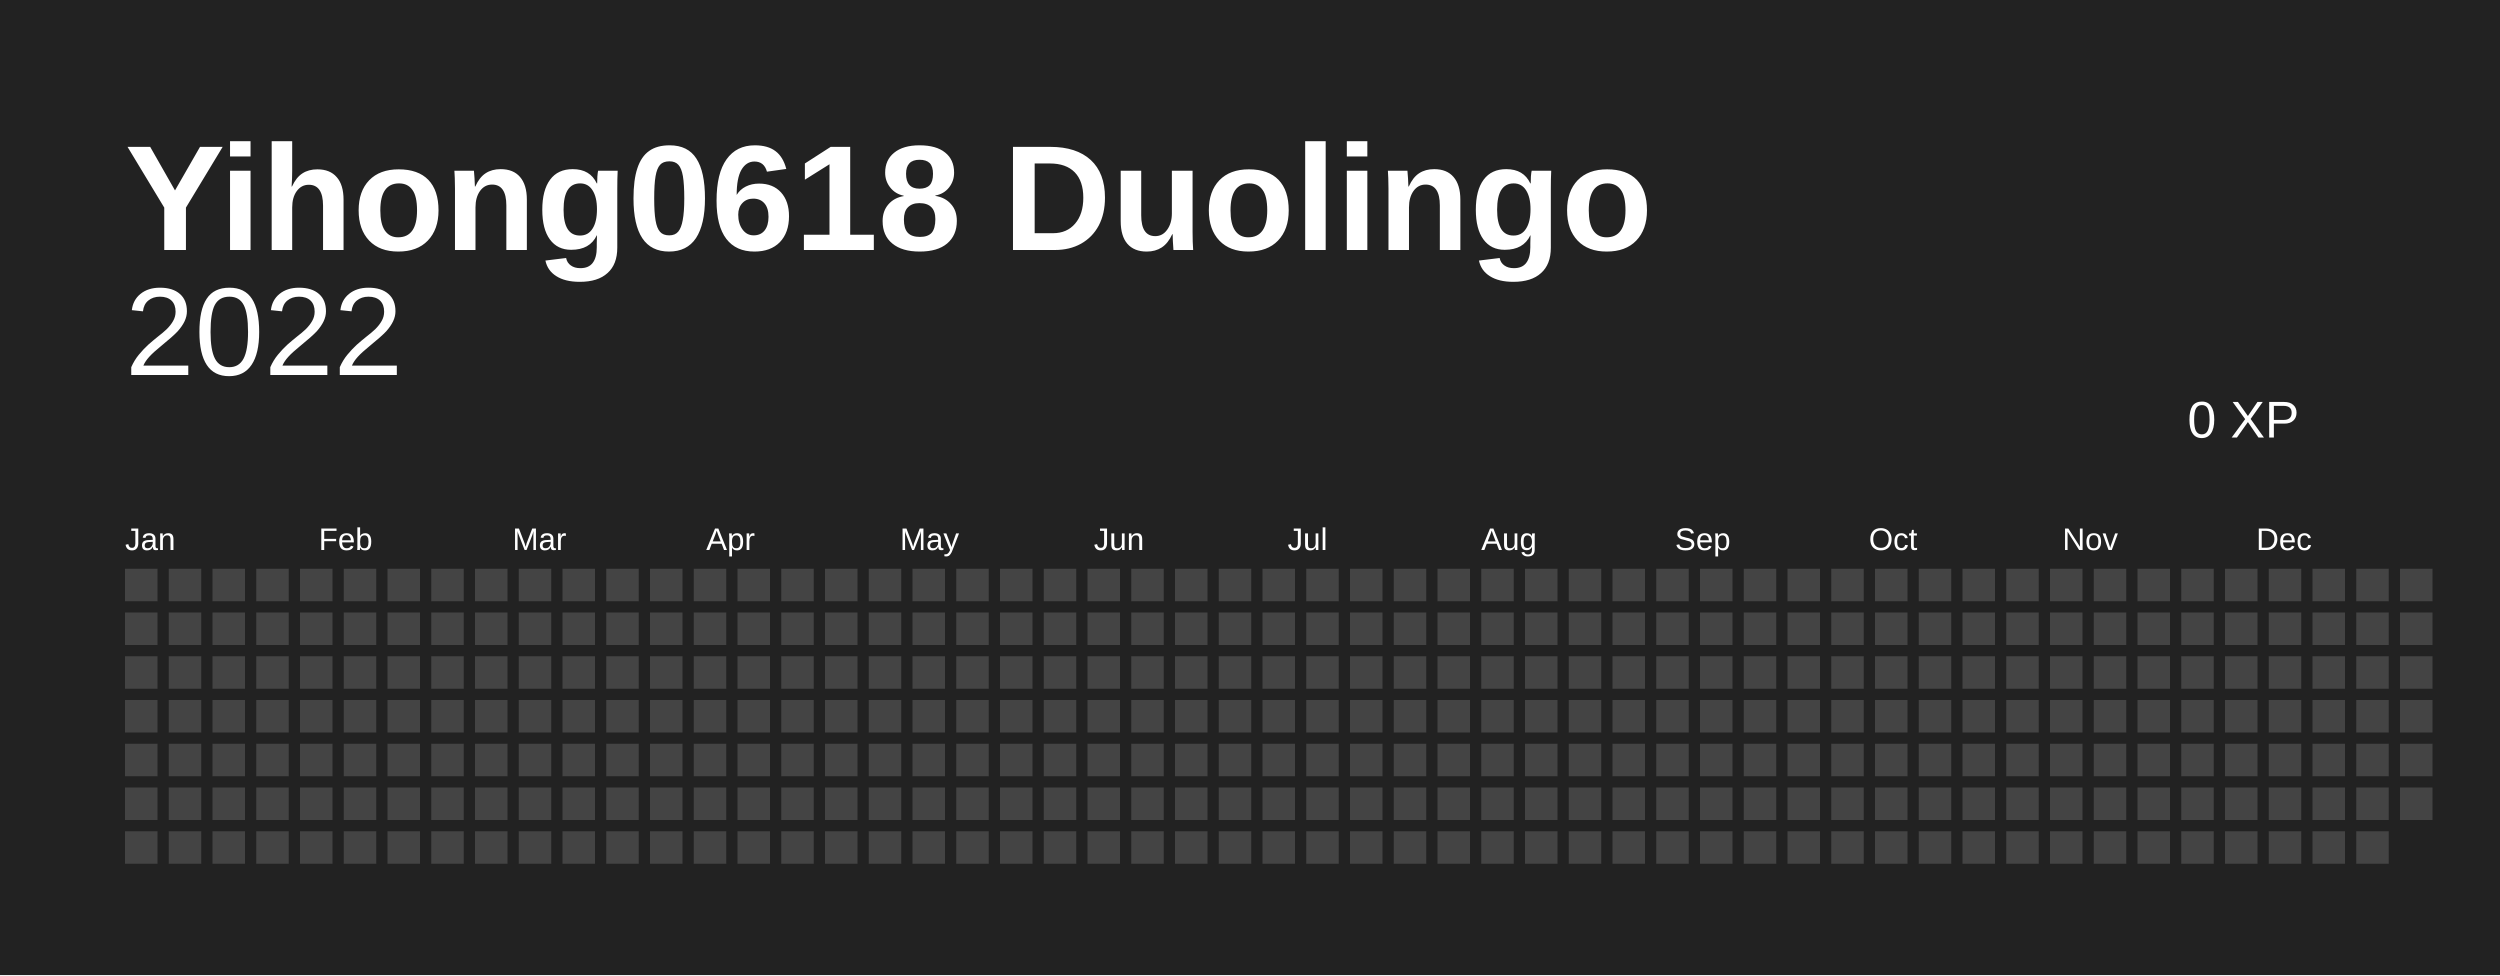
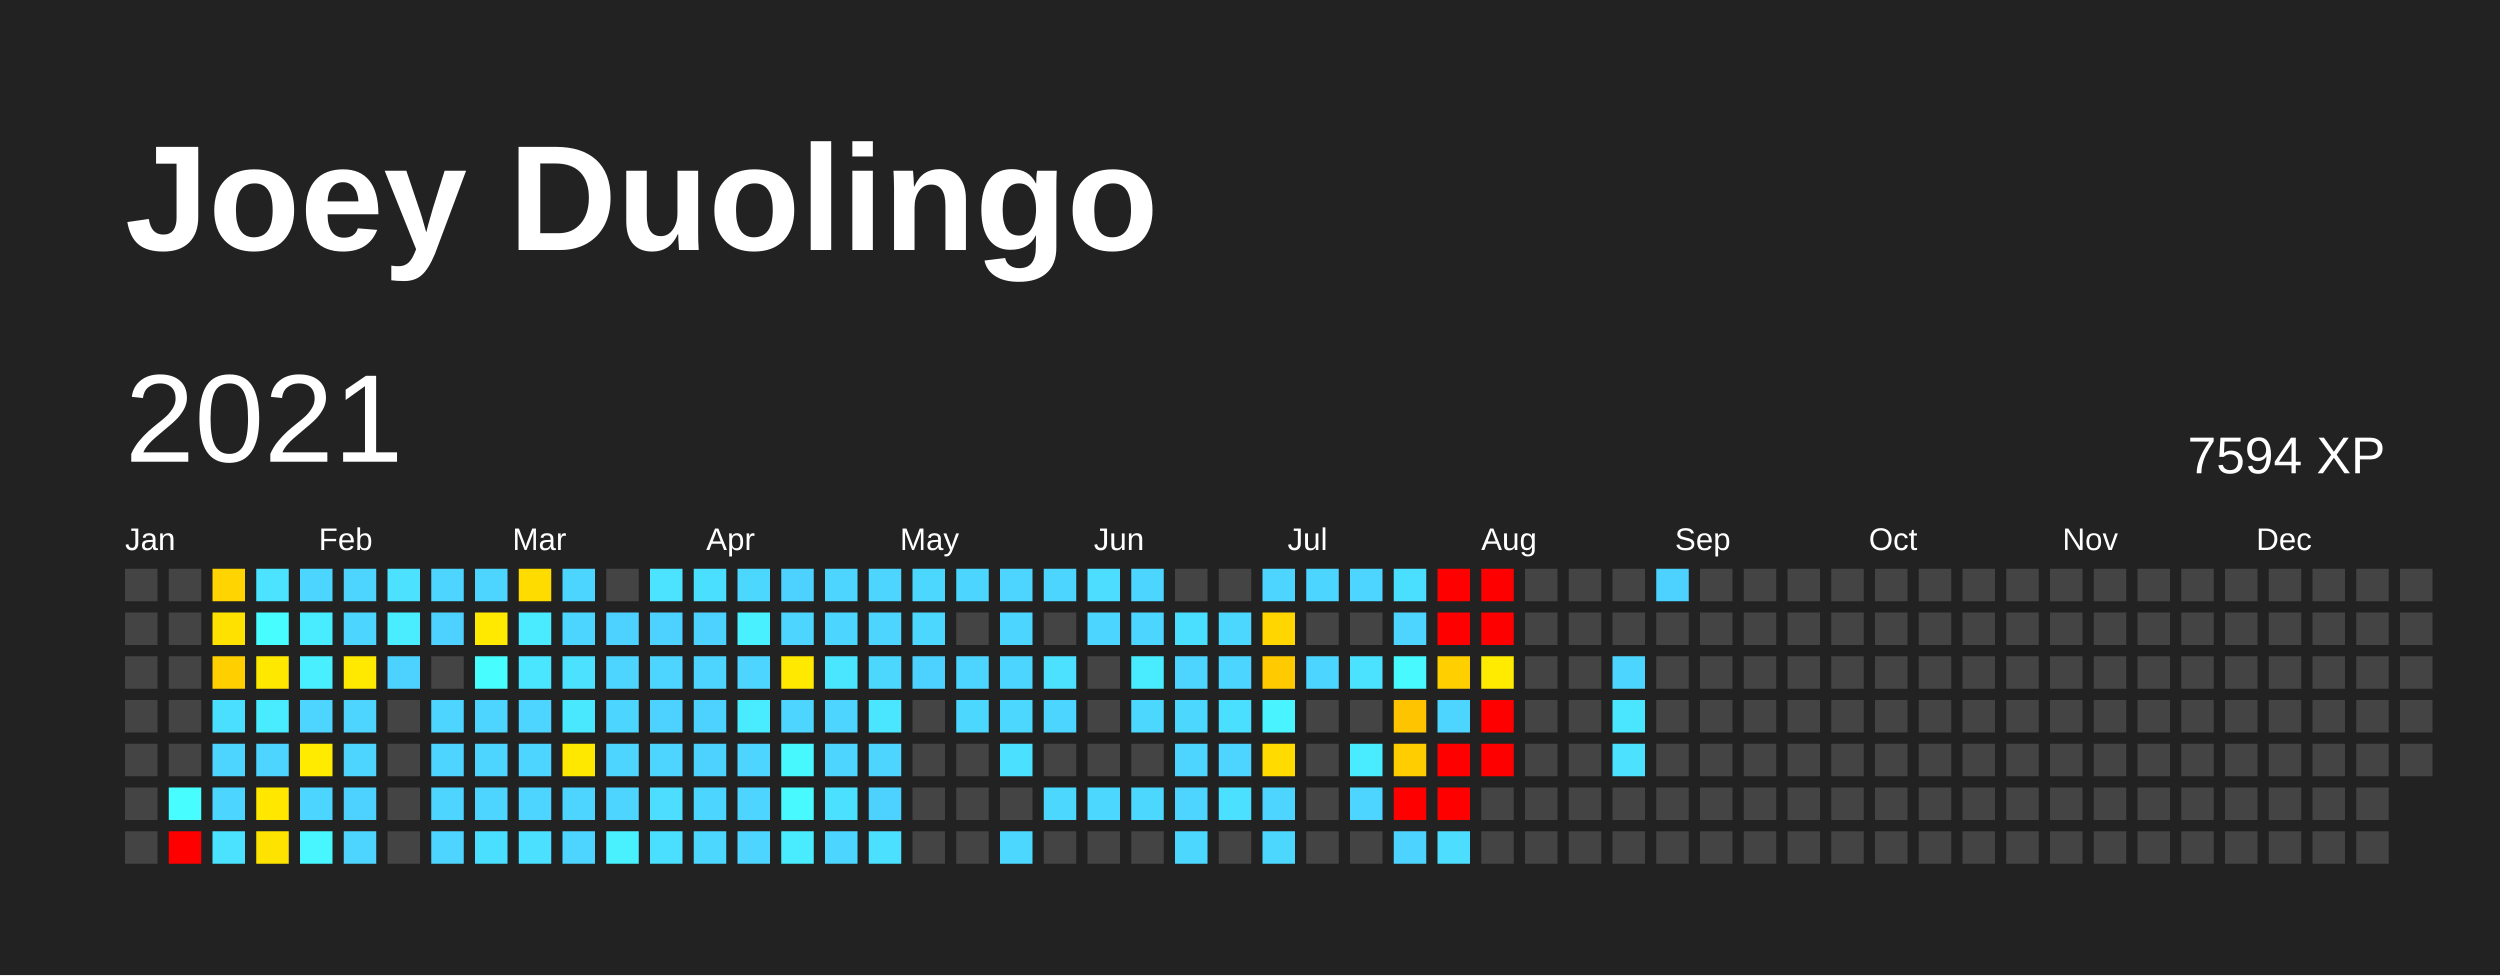
<svg xmlns="http://www.w3.org/2000/svg" baseProfile="full" height="78mm" version="1.1" viewBox="0,0,200,78" width="200mm">
  <defs />
  <rect fill="#222222" height="78" width="200" x="0" y="0" />
-   <text fill="#FFFFFF" style="font-size:12px; font-family:Arial; font-weight:bold;" x="10" y="20">Yihong0618 Duolingo</text>
-   <text alignment-baseline="hanging" fill="#FFFFFF" style="font-size:10.0px; font-family:Arial;" x="10" y="30">2022</text>
-   <text alignment-baseline="hanging" fill="#FFFFFF" style="font-size:4.125px; font-family:Arial;" x="175" y="35">0 XP</text>
+   <text fill="#FFFFFF" style="font-size:12px; font-family:Arial; font-weight:bold;" x="10" y="20">Joey Duolingo</text>
+   <text dominant-baseline="hanging" fill="#FFFFFF" style="font-size:10.0px; font-family:Arial;" x="10" y="30">2021</text>
+   <text dominant-baseline="hanging" fill="#FFFFFF" style="font-size:4.125px; font-family:Arial;" x="175" y="35">7594 XP</text>
  <text fill="#FFFFFF" style="font-size:2.5px; font-family:Arial" x="10.0" y="44">Jan</text>
  <text fill="#FFFFFF" style="font-size:2.5px; font-family:Arial" x="25.5" y="44">Feb</text>
  <text fill="#FFFFFF" style="font-size:2.5px; font-family:Arial" x="41.0" y="44">Mar</text>
  <text fill="#FFFFFF" style="font-size:2.5px; font-family:Arial" x="56.5" y="44">Apr</text>
  <text fill="#FFFFFF" style="font-size:2.5px; font-family:Arial" x="72.0" y="44">May</text>
  <text fill="#FFFFFF" style="font-size:2.5px; font-family:Arial" x="87.5" y="44">Jun</text>
  <text fill="#FFFFFF" style="font-size:2.5px; font-family:Arial" x="103.0" y="44">Jul</text>
  <text fill="#FFFFFF" style="font-size:2.5px; font-family:Arial" x="118.5" y="44">Aug</text>
  <text fill="#FFFFFF" style="font-size:2.5px; font-family:Arial" x="134.0" y="44">Sep</text>
  <text fill="#FFFFFF" style="font-size:2.5px; font-family:Arial" x="149.5" y="44">Oct</text>
  <text fill="#FFFFFF" style="font-size:2.5px; font-family:Arial" x="165.0" y="44">Nov</text>
  <text fill="#FFFFFF" style="font-size:2.5px; font-family:Arial" x="180.5" y="44">Dec</text>
  <rect fill="#444444" height="2.6" width="2.6" x="10.0" y="45.5" />
  <rect fill="#444444" height="2.6" width="2.6" x="10.0" y="49.0" />
  <rect fill="#444444" height="2.6" width="2.6" x="10.0" y="52.5" />
  <rect fill="#444444" height="2.6" width="2.6" x="10.0" y="56.0" />
  <rect fill="#444444" height="2.6" width="2.6" x="10.0" y="59.5" />
  <rect fill="#444444" height="2.6" width="2.6" x="10.0" y="63.0" />
  <rect fill="#444444" height="2.6" width="2.6" x="10.0" y="66.5" />
  <rect fill="#444444" height="2.6" width="2.6" x="13.5" y="45.5" />
  <rect fill="#444444" height="2.6" width="2.6" x="13.5" y="49.0" />
  <rect fill="#444444" height="2.6" width="2.6" x="13.5" y="52.5" />
  <rect fill="#444444" height="2.6" width="2.6" x="13.5" y="56.0" />
  <rect fill="#444444" height="2.6" width="2.6" x="13.5" y="59.5" />
-   <rect fill="#444444" height="2.6" width="2.6" x="13.5" y="63.0" />
-   <rect fill="#444444" height="2.6" width="2.6" x="13.5" y="66.5" />
-   <rect fill="#444444" height="2.6" width="2.6" x="17.0" y="45.5" />
-   <rect fill="#444444" height="2.6" width="2.6" x="17.0" y="49.0" />
-   <rect fill="#444444" height="2.6" width="2.6" x="17.0" y="52.5" />
-   <rect fill="#444444" height="2.6" width="2.6" x="17.0" y="56.0" />
-   <rect fill="#444444" height="2.6" width="2.6" x="17.0" y="59.5" />
-   <rect fill="#444444" height="2.6" width="2.6" x="17.0" y="63.0" />
-   <rect fill="#444444" height="2.6" width="2.6" x="17.0" y="66.5" />
-   <rect fill="#444444" height="2.6" width="2.6" x="20.5" y="45.5" />
-   <rect fill="#444444" height="2.6" width="2.6" x="20.5" y="49.0" />
-   <rect fill="#444444" height="2.6" width="2.6" x="20.5" y="52.5" />
-   <rect fill="#444444" height="2.6" width="2.6" x="20.5" y="56.0" />
-   <rect fill="#444444" height="2.6" width="2.6" x="20.5" y="59.5" />
-   <rect fill="#444444" height="2.6" width="2.6" x="20.5" y="63.0" />
-   <rect fill="#444444" height="2.6" width="2.6" x="20.5" y="66.5" />
-   <rect fill="#444444" height="2.6" width="2.6" x="24.0" y="45.5" />
-   <rect fill="#444444" height="2.6" width="2.6" x="24.0" y="49.0" />
-   <rect fill="#444444" height="2.6" width="2.6" x="24.0" y="52.5" />
-   <rect fill="#444444" height="2.6" width="2.6" x="24.0" y="56.0" />
-   <rect fill="#444444" height="2.6" width="2.6" x="24.0" y="59.5" />
-   <rect fill="#444444" height="2.6" width="2.6" x="24.0" y="63.0" />
-   <rect fill="#444444" height="2.6" width="2.6" x="24.0" y="66.5" />
-   <rect fill="#444444" height="2.6" width="2.6" x="27.5" y="45.5" />
-   <rect fill="#444444" height="2.6" width="2.6" x="27.5" y="49.0" />
-   <rect fill="#444444" height="2.6" width="2.6" x="27.5" y="52.5" />
-   <rect fill="#444444" height="2.6" width="2.6" x="27.5" y="56.0" />
-   <rect fill="#444444" height="2.6" width="2.6" x="27.5" y="59.5" />
-   <rect fill="#444444" height="2.6" width="2.6" x="27.5" y="63.0" />
-   <rect fill="#444444" height="2.6" width="2.6" x="27.5" y="66.5" />
-   <rect fill="#444444" height="2.6" width="2.6" x="31.0" y="45.5" />
-   <rect fill="#444444" height="2.6" width="2.6" x="31.0" y="49.0" />
-   <rect fill="#444444" height="2.6" width="2.6" x="31.0" y="52.5" />
+   <rect fill="#47fdff" height="2.6" width="2.6" x="13.5" y="63.0" />
+   <rect fill="red" height="2.6" width="2.6" x="13.5" y="66.5" />
+   <rect fill="#ffd400" height="2.6" width="2.6" x="17.0" y="45.5" />
+   <rect fill="#ffe100" height="2.6" width="2.6" x="17.0" y="49.0" />
+   <rect fill="#ffcf00" height="2.6" width="2.6" x="17.0" y="52.5" />
+   <rect fill="#4bdfff" height="2.6" width="2.6" x="17.0" y="56.0" />
+   <rect fill="#4dd4ff" height="2.6" width="2.6" x="17.0" y="59.5" />
+   <rect fill="#4cd6ff" height="2.6" width="2.6" x="17.0" y="63.0" />
+   <rect fill="#4be2ff" height="2.6" width="2.6" x="17.0" y="66.5" />
+   <rect fill="#4be3ff" height="2.6" width="2.6" x="20.5" y="45.5" />
+   <rect fill="#47fdff" height="2.6" width="2.6" x="20.5" y="49.0" />
+   <rect fill="#ffe800" height="2.6" width="2.6" x="20.5" y="52.5" />
+   <rect fill="#49ecff" height="2.6" width="2.6" x="20.5" y="56.0" />
+   <rect fill="#4dd4ff" height="2.6" width="2.6" x="20.5" y="59.5" />
+   <rect fill="#ffe700" height="2.6" width="2.6" x="20.5" y="63.0" />
+   <rect fill="#ffe300" height="2.6" width="2.6" x="20.5" y="66.5" />
+   <rect fill="#4cd6ff" height="2.6" width="2.6" x="24.0" y="45.5" />
+   <rect fill="#49ecff" height="2.6" width="2.6" x="24.0" y="49.0" />
+   <rect fill="#49efff" height="2.6" width="2.6" x="24.0" y="52.5" />
+   <rect fill="#4dd4ff" height="2.6" width="2.6" x="24.0" y="56.0" />
+   <rect fill="#ffeb00" height="2.6" width="2.6" x="24.0" y="59.5" />
+   <rect fill="#4cd6ff" height="2.6" width="2.6" x="24.0" y="63.0" />
+   <rect fill="#48f6ff" height="2.6" width="2.6" x="24.0" y="66.5" />
+   <rect fill="#4dd5ff" height="2.6" width="2.6" x="27.5" y="45.5" />
+   <rect fill="#4cd6ff" height="2.6" width="2.6" x="27.5" y="49.0" />
+   <rect fill="#ffe900" height="2.6" width="2.6" x="27.5" y="52.5" />
+   <rect fill="#4dd4ff" height="2.6" width="2.6" x="27.5" y="56.0" />
+   <rect fill="#4dd5ff" height="2.6" width="2.6" x="27.5" y="59.5" />
+   <rect fill="#4dd2ff" height="2.6" width="2.6" x="27.5" y="63.0" />
+   <rect fill="#4dd5ff" height="2.6" width="2.6" x="27.5" y="66.5" />
+   <rect fill="#4be1ff" height="2.6" width="2.6" x="31.0" y="45.5" />
+   <rect fill="#49edff" height="2.6" width="2.6" x="31.0" y="49.0" />
+   <rect fill="#4dd2ff" height="2.6" width="2.6" x="31.0" y="52.5" />
  <rect fill="#444444" height="2.6" width="2.6" x="31.0" y="56.0" />
  <rect fill="#444444" height="2.6" width="2.6" x="31.0" y="59.5" />
  <rect fill="#444444" height="2.6" width="2.6" x="31.0" y="63.0" />
  <rect fill="#444444" height="2.6" width="2.6" x="31.0" y="66.5" />
-   <rect fill="#444444" height="2.6" width="2.6" x="34.5" y="45.5" />
-   <rect fill="#444444" height="2.6" width="2.6" x="34.5" y="49.0" />
+   <rect fill="#4dd5ff" height="2.6" width="2.6" x="34.5" y="45.5" />
+   <rect fill="#4dd2ff" height="2.6" width="2.6" x="34.5" y="49.0" />
  <rect fill="#444444" height="2.6" width="2.6" x="34.5" y="52.5" />
-   <rect fill="#444444" height="2.6" width="2.6" x="34.5" y="56.0" />
-   <rect fill="#444444" height="2.6" width="2.6" x="34.5" y="59.5" />
-   <rect fill="#444444" height="2.6" width="2.6" x="34.5" y="63.0" />
-   <rect fill="#444444" height="2.6" width="2.6" x="34.5" y="66.5" />
-   <rect fill="#444444" height="2.6" width="2.6" x="38.0" y="45.5" />
-   <rect fill="#444444" height="2.6" width="2.6" x="38.0" y="49.0" />
-   <rect fill="#444444" height="2.6" width="2.6" x="38.0" y="52.5" />
-   <rect fill="#444444" height="2.6" width="2.6" x="38.0" y="56.0" />
-   <rect fill="#444444" height="2.6" width="2.6" x="38.0" y="59.5" />
-   <rect fill="#444444" height="2.6" width="2.6" x="38.0" y="63.0" />
-   <rect fill="#444444" height="2.6" width="2.6" x="38.0" y="66.5" />
-   <rect fill="#444444" height="2.6" width="2.6" x="41.5" y="45.5" />
-   <rect fill="#444444" height="2.6" width="2.6" x="41.5" y="49.0" />
-   <rect fill="#444444" height="2.6" width="2.6" x="41.5" y="52.5" />
-   <rect fill="#444444" height="2.6" width="2.6" x="41.5" y="56.0" />
-   <rect fill="#444444" height="2.6" width="2.6" x="41.5" y="59.5" />
-   <rect fill="#444444" height="2.6" width="2.6" x="41.5" y="63.0" />
-   <rect fill="#444444" height="2.6" width="2.6" x="41.5" y="66.5" />
-   <rect fill="#444444" height="2.6" width="2.6" x="45.0" y="45.5" />
-   <rect fill="#444444" height="2.6" width="2.6" x="45.0" y="49.0" />
-   <rect fill="#444444" height="2.6" width="2.6" x="45.0" y="52.5" />
-   <rect fill="#444444" height="2.6" width="2.6" x="45.0" y="56.0" />
-   <rect fill="#444444" height="2.6" width="2.6" x="45.0" y="59.5" />
-   <rect fill="#444444" height="2.6" width="2.6" x="45.0" y="63.0" />
-   <rect fill="#444444" height="2.6" width="2.6" x="45.0" y="66.5" />
+   <rect fill="#4dd5ff" height="2.6" width="2.6" x="34.5" y="56.0" />
+   <rect fill="#4dd5ff" height="2.6" width="2.6" x="34.5" y="59.5" />
+   <rect fill="#4dd5ff" height="2.6" width="2.6" x="34.5" y="63.0" />
+   <rect fill="#4dd4ff" height="2.6" width="2.6" x="34.5" y="66.5" />
+   <rect fill="#4dd4ff" height="2.6" width="2.6" x="38.0" y="45.5" />
+   <rect fill="#ffe900" height="2.6" width="2.6" x="38.0" y="49.0" />
+   <rect fill="#47fdff" height="2.6" width="2.6" x="38.0" y="52.5" />
+   <rect fill="#4dd5ff" height="2.6" width="2.6" x="38.0" y="56.0" />
+   <rect fill="#4dd5ff" height="2.6" width="2.6" x="38.0" y="59.5" />
+   <rect fill="#4dd4ff" height="2.6" width="2.6" x="38.0" y="63.0" />
+   <rect fill="#4bdfff" height="2.6" width="2.6" x="38.0" y="66.5" />
+   <rect fill="#ffdc00" height="2.6" width="2.6" x="41.5" y="45.5" />
+   <rect fill="#4aebff" height="2.6" width="2.6" x="41.5" y="49.0" />
+   <rect fill="#4ae5ff" height="2.6" width="2.6" x="41.5" y="52.5" />
+   <rect fill="#4dd4ff" height="2.6" width="2.6" x="41.5" y="56.0" />
+   <rect fill="#4dd5ff" height="2.6" width="2.6" x="41.5" y="59.5" />
+   <rect fill="#4dd4ff" height="2.6" width="2.6" x="41.5" y="63.0" />
+   <rect fill="#4be0ff" height="2.6" width="2.6" x="41.5" y="66.5" />
+   <rect fill="#4cd6ff" height="2.6" width="2.6" x="45.0" y="45.5" />
+   <rect fill="#4cd6ff" height="2.6" width="2.6" x="45.0" y="49.0" />
+   <rect fill="#4be1ff" height="2.6" width="2.6" x="45.0" y="52.5" />
+   <rect fill="#4ae8ff" height="2.6" width="2.6" x="45.0" y="56.0" />
+   <rect fill="#ffe800" height="2.6" width="2.6" x="45.0" y="59.5" />
+   <rect fill="#4dd4ff" height="2.6" width="2.6" x="45.0" y="63.0" />
+   <rect fill="#4dd5ff" height="2.6" width="2.6" x="45.0" y="66.5" />
  <rect fill="#444444" height="2.6" width="2.6" x="48.5" y="45.5" />
-   <rect fill="#444444" height="2.6" width="2.6" x="48.5" y="49.0" />
-   <rect fill="#444444" height="2.6" width="2.6" x="48.5" y="52.5" />
-   <rect fill="#444444" height="2.6" width="2.6" x="48.5" y="56.0" />
-   <rect fill="#444444" height="2.6" width="2.6" x="48.5" y="59.5" />
-   <rect fill="#444444" height="2.6" width="2.6" x="48.5" y="63.0" />
-   <rect fill="#444444" height="2.6" width="2.6" x="48.5" y="66.5" />
-   <rect fill="#444444" height="2.6" width="2.6" x="52.0" y="45.5" />
-   <rect fill="#444444" height="2.6" width="2.6" x="52.0" y="49.0" />
-   <rect fill="#444444" height="2.6" width="2.6" x="52.0" y="52.5" />
-   <rect fill="#444444" height="2.6" width="2.6" x="52.0" y="56.0" />
-   <rect fill="#444444" height="2.6" width="2.6" x="52.0" y="59.5" />
-   <rect fill="#444444" height="2.6" width="2.6" x="52.0" y="63.0" />
-   <rect fill="#444444" height="2.6" width="2.6" x="52.0" y="66.5" />
-   <rect fill="#444444" height="2.6" width="2.6" x="55.5" y="45.5" />
-   <rect fill="#444444" height="2.6" width="2.6" x="55.5" y="49.0" />
-   <rect fill="#444444" height="2.6" width="2.6" x="55.5" y="52.5" />
-   <rect fill="#444444" height="2.6" width="2.6" x="55.5" y="56.0" />
-   <rect fill="#444444" height="2.6" width="2.6" x="55.5" y="59.5" />
-   <rect fill="#444444" height="2.6" width="2.6" x="55.5" y="63.0" />
-   <rect fill="#444444" height="2.6" width="2.6" x="55.5" y="66.5" />
-   <rect fill="#444444" height="2.6" width="2.6" x="59.0" y="45.5" />
-   <rect fill="#444444" height="2.6" width="2.6" x="59.0" y="49.0" />
-   <rect fill="#444444" height="2.6" width="2.6" x="59.0" y="52.5" />
-   <rect fill="#444444" height="2.6" width="2.6" x="59.0" y="56.0" />
-   <rect fill="#444444" height="2.6" width="2.6" x="59.0" y="59.5" />
-   <rect fill="#444444" height="2.6" width="2.6" x="59.0" y="63.0" />
-   <rect fill="#444444" height="2.6" width="2.6" x="59.0" y="66.5" />
-   <rect fill="#444444" height="2.6" width="2.6" x="62.5" y="45.5" />
-   <rect fill="#444444" height="2.6" width="2.6" x="62.5" y="49.0" />
-   <rect fill="#444444" height="2.6" width="2.6" x="62.5" y="52.5" />
-   <rect fill="#444444" height="2.6" width="2.6" x="62.5" y="56.0" />
-   <rect fill="#444444" height="2.6" width="2.6" x="62.5" y="59.5" />
-   <rect fill="#444444" height="2.6" width="2.6" x="62.5" y="63.0" />
-   <rect fill="#444444" height="2.6" width="2.6" x="62.5" y="66.5" />
-   <rect fill="#444444" height="2.6" width="2.6" x="66.0" y="45.5" />
-   <rect fill="#444444" height="2.6" width="2.6" x="66.0" y="49.0" />
-   <rect fill="#444444" height="2.6" width="2.6" x="66.0" y="52.5" />
-   <rect fill="#444444" height="2.6" width="2.6" x="66.0" y="56.0" />
-   <rect fill="#444444" height="2.6" width="2.6" x="66.0" y="59.5" />
-   <rect fill="#444444" height="2.6" width="2.6" x="66.0" y="63.0" />
-   <rect fill="#444444" height="2.6" width="2.6" x="66.0" y="66.5" />
-   <rect fill="#444444" height="2.6" width="2.6" x="69.5" y="45.5" />
-   <rect fill="#444444" height="2.6" width="2.6" x="69.5" y="49.0" />
-   <rect fill="#444444" height="2.6" width="2.6" x="69.5" y="52.5" />
-   <rect fill="#444444" height="2.6" width="2.6" x="69.5" y="56.0" />
-   <rect fill="#444444" height="2.6" width="2.6" x="69.5" y="59.5" />
-   <rect fill="#444444" height="2.6" width="2.6" x="69.5" y="63.0" />
-   <rect fill="#444444" height="2.6" width="2.6" x="69.5" y="66.5" />
-   <rect fill="#444444" height="2.6" width="2.6" x="73.0" y="45.5" />
-   <rect fill="#444444" height="2.6" width="2.6" x="73.0" y="49.0" />
-   <rect fill="#444444" height="2.6" width="2.6" x="73.0" y="52.5" />
+   <rect fill="#4dd2ff" height="2.6" width="2.6" x="48.5" y="49.0" />
+   <rect fill="#4dd4ff" height="2.6" width="2.6" x="48.5" y="52.5" />
+   <rect fill="#4cd6ff" height="2.6" width="2.6" x="48.5" y="56.0" />
+   <rect fill="#4dd4ff" height="2.6" width="2.6" x="48.5" y="59.5" />
+   <rect fill="#4dd4ff" height="2.6" width="2.6" x="48.5" y="63.0" />
+   <rect fill="#49f1ff" height="2.6" width="2.6" x="48.5" y="66.5" />
+   <rect fill="#4be3ff" height="2.6" width="2.6" x="52.0" y="45.5" />
+   <rect fill="#4dd2ff" height="2.6" width="2.6" x="52.0" y="49.0" />
+   <rect fill="#4dd4ff" height="2.6" width="2.6" x="52.0" y="52.5" />
+   <rect fill="#4dd2ff" height="2.6" width="2.6" x="52.0" y="56.0" />
+   <rect fill="#4dd5ff" height="2.6" width="2.6" x="52.0" y="59.5" />
+   <rect fill="#4cddff" height="2.6" width="2.6" x="52.0" y="63.0" />
+   <rect fill="#4bdfff" height="2.6" width="2.6" x="52.0" y="66.5" />
+   <rect fill="#4bdfff" height="2.6" width="2.6" x="55.5" y="45.5" />
+   <rect fill="#4dd2ff" height="2.6" width="2.6" x="55.5" y="49.0" />
+   <rect fill="#4dd5ff" height="2.6" width="2.6" x="55.5" y="52.5" />
+   <rect fill="#4dd2ff" height="2.6" width="2.6" x="55.5" y="56.0" />
+   <rect fill="#4dd2ff" height="2.6" width="2.6" x="55.5" y="59.5" />
+   <rect fill="#4cd6ff" height="2.6" width="2.6" x="55.5" y="63.0" />
+   <rect fill="#4cd7ff" height="2.6" width="2.6" x="55.5" y="66.5" />
+   <rect fill="#4cd7ff" height="2.6" width="2.6" x="59.0" y="45.5" />
+   <rect fill="#49f0ff" height="2.6" width="2.6" x="59.0" y="49.0" />
+   <rect fill="#4dd4ff" height="2.6" width="2.6" x="59.0" y="52.5" />
+   <rect fill="#49ecff" height="2.6" width="2.6" x="59.0" y="56.0" />
+   <rect fill="#4dd5ff" height="2.6" width="2.6" x="59.0" y="59.5" />
+   <rect fill="#4dd4ff" height="2.6" width="2.6" x="59.0" y="63.0" />
+   <rect fill="#4dd5ff" height="2.6" width="2.6" x="59.0" y="66.5" />
+   <rect fill="#4dd2ff" height="2.6" width="2.6" x="62.5" y="45.5" />
+   <rect fill="#4dd4ff" height="2.6" width="2.6" x="62.5" y="49.0" />
+   <rect fill="#ffe900" height="2.6" width="2.6" x="62.5" y="52.5" />
+   <rect fill="#4dd4ff" height="2.6" width="2.6" x="62.5" y="56.0" />
+   <rect fill="#48f8ff" height="2.6" width="2.6" x="62.5" y="59.5" />
+   <rect fill="#48faff" height="2.6" width="2.6" x="62.5" y="63.0" />
+   <rect fill="#49ecff" height="2.6" width="2.6" x="62.5" y="66.5" />
+   <rect fill="#4dd5ff" height="2.6" width="2.6" x="66.0" y="45.5" />
+   <rect fill="#4cd6ff" height="2.6" width="2.6" x="66.0" y="49.0" />
+   <rect fill="#4ae5ff" height="2.6" width="2.6" x="66.0" y="52.5" />
+   <rect fill="#4dd4ff" height="2.6" width="2.6" x="66.0" y="56.0" />
+   <rect fill="#4dd5ff" height="2.6" width="2.6" x="66.0" y="59.5" />
+   <rect fill="#4be0ff" height="2.6" width="2.6" x="66.0" y="63.0" />
+   <rect fill="#4cd6ff" height="2.6" width="2.6" x="66.0" y="66.5" />
+   <rect fill="#4dd5ff" height="2.6" width="2.6" x="69.5" y="45.5" />
+   <rect fill="#4dd5ff" height="2.6" width="2.6" x="69.5" y="49.0" />
+   <rect fill="#4cd7ff" height="2.6" width="2.6" x="69.5" y="52.5" />
+   <rect fill="#4ae5ff" height="2.6" width="2.6" x="69.5" y="56.0" />
+   <rect fill="#4dd5ff" height="2.6" width="2.6" x="69.5" y="59.5" />
+   <rect fill="#4dd2ff" height="2.6" width="2.6" x="69.5" y="63.0" />
+   <rect fill="#4be0ff" height="2.6" width="2.6" x="69.5" y="66.5" />
+   <rect fill="#4cd7ff" height="2.6" width="2.6" x="73.0" y="45.5" />
+   <rect fill="#4cd7ff" height="2.6" width="2.6" x="73.0" y="49.0" />
+   <rect fill="#4dd2ff" height="2.6" width="2.6" x="73.0" y="52.5" />
  <rect fill="#444444" height="2.6" width="2.6" x="73.0" y="56.0" />
  <rect fill="#444444" height="2.6" width="2.6" x="73.0" y="59.5" />
  <rect fill="#444444" height="2.6" width="2.6" x="73.0" y="63.0" />
  <rect fill="#444444" height="2.6" width="2.6" x="73.0" y="66.5" />
-   <rect fill="#444444" height="2.6" width="2.6" x="76.5" y="45.5" />
+   <rect fill="#4cd6ff" height="2.6" width="2.6" x="76.5" y="45.5" />
  <rect fill="#444444" height="2.6" width="2.6" x="76.5" y="49.0" />
-   <rect fill="#444444" height="2.6" width="2.6" x="76.5" y="52.5" />
-   <rect fill="#444444" height="2.6" width="2.6" x="76.5" y="56.0" />
+   <rect fill="#4dd5ff" height="2.6" width="2.6" x="76.5" y="52.5" />
+   <rect fill="#4cd7ff" height="2.6" width="2.6" x="76.5" y="56.0" />
  <rect fill="#444444" height="2.6" width="2.6" x="76.5" y="59.5" />
  <rect fill="#444444" height="2.6" width="2.6" x="76.5" y="63.0" />
  <rect fill="#444444" height="2.6" width="2.6" x="76.5" y="66.5" />
-   <rect fill="#444444" height="2.6" width="2.6" x="80.0" y="45.5" />
-   <rect fill="#444444" height="2.6" width="2.6" x="80.0" y="49.0" />
-   <rect fill="#444444" height="2.6" width="2.6" x="80.0" y="52.5" />
-   <rect fill="#444444" height="2.6" width="2.6" x="80.0" y="56.0" />
-   <rect fill="#444444" height="2.6" width="2.6" x="80.0" y="59.5" />
+   <rect fill="#4dd5ff" height="2.6" width="2.6" x="80.0" y="45.5" />
+   <rect fill="#4cd6ff" height="2.6" width="2.6" x="80.0" y="49.0" />
+   <rect fill="#4cd6ff" height="2.6" width="2.6" x="80.0" y="52.5" />
+   <rect fill="#4cd7ff" height="2.6" width="2.6" x="80.0" y="56.0" />
+   <rect fill="#4be0ff" height="2.6" width="2.6" x="80.0" y="59.5" />
  <rect fill="#444444" height="2.6" width="2.6" x="80.0" y="63.0" />
-   <rect fill="#444444" height="2.6" width="2.6" x="80.0" y="66.5" />
-   <rect fill="#444444" height="2.6" width="2.6" x="83.5" y="45.5" />
+   <rect fill="#4cd7ff" height="2.6" width="2.6" x="80.0" y="66.5" />
+   <rect fill="#4cd6ff" height="2.6" width="2.6" x="83.5" y="45.5" />
  <rect fill="#444444" height="2.6" width="2.6" x="83.5" y="49.0" />
-   <rect fill="#444444" height="2.6" width="2.6" x="83.5" y="52.5" />
-   <rect fill="#444444" height="2.6" width="2.6" x="83.5" y="56.0" />
+   <rect fill="#4be1ff" height="2.6" width="2.6" x="83.5" y="52.5" />
+   <rect fill="#4cd6ff" height="2.6" width="2.6" x="83.5" y="56.0" />
  <rect fill="#444444" height="2.6" width="2.6" x="83.5" y="59.5" />
-   <rect fill="#444444" height="2.6" width="2.6" x="83.5" y="63.0" />
+   <rect fill="#4cd7ff" height="2.6" width="2.6" x="83.5" y="63.0" />
  <rect fill="#444444" height="2.6" width="2.6" x="83.5" y="66.5" />
-   <rect fill="#444444" height="2.6" width="2.6" x="87.0" y="45.5" />
-   <rect fill="#444444" height="2.6" width="2.6" x="87.0" y="49.0" />
+   <rect fill="#4cddff" height="2.6" width="2.6" x="87.0" y="45.5" />
+   <rect fill="#4cd6ff" height="2.6" width="2.6" x="87.0" y="49.0" />
  <rect fill="#444444" height="2.6" width="2.6" x="87.0" y="52.5" />
  <rect fill="#444444" height="2.6" width="2.6" x="87.0" y="56.0" />
  <rect fill="#444444" height="2.6" width="2.6" x="87.0" y="59.5" />
-   <rect fill="#444444" height="2.6" width="2.6" x="87.0" y="63.0" />
+   <rect fill="#4cd7ff" height="2.6" width="2.6" x="87.0" y="63.0" />
  <rect fill="#444444" height="2.6" width="2.6" x="87.0" y="66.5" />
-   <rect fill="#444444" height="2.6" width="2.6" x="90.5" y="45.5" />
-   <rect fill="#444444" height="2.6" width="2.6" x="90.5" y="49.0" />
-   <rect fill="#444444" height="2.6" width="2.6" x="90.5" y="52.5" />
-   <rect fill="#444444" height="2.6" width="2.6" x="90.5" y="56.0" />
+   <rect fill="#4cd6ff" height="2.6" width="2.6" x="90.5" y="45.5" />
+   <rect fill="#4cd6ff" height="2.6" width="2.6" x="90.5" y="49.0" />
+   <rect fill="#49ecff" height="2.6" width="2.6" x="90.5" y="52.5" />
+   <rect fill="#4cd7ff" height="2.6" width="2.6" x="90.5" y="56.0" />
  <rect fill="#444444" height="2.6" width="2.6" x="90.5" y="59.5" />
-   <rect fill="#444444" height="2.6" width="2.6" x="90.5" y="63.0" />
+   <rect fill="#4cd7ff" height="2.6" width="2.6" x="90.5" y="63.0" />
  <rect fill="#444444" height="2.6" width="2.6" x="90.5" y="66.5" />
  <rect fill="#444444" height="2.6" width="2.6" x="94.0" y="45.5" />
-   <rect fill="#444444" height="2.6" width="2.6" x="94.0" y="49.0" />
-   <rect fill="#444444" height="2.6" width="2.6" x="94.0" y="52.5" />
-   <rect fill="#444444" height="2.6" width="2.6" x="94.0" y="56.0" />
-   <rect fill="#444444" height="2.6" width="2.6" x="94.0" y="59.5" />
-   <rect fill="#444444" height="2.6" width="2.6" x="94.0" y="63.0" />
-   <rect fill="#444444" height="2.6" width="2.6" x="94.0" y="66.5" />
+   <rect fill="#4bdfff" height="2.6" width="2.6" x="94.0" y="49.0" />
+   <rect fill="#4dd5ff" height="2.6" width="2.6" x="94.0" y="52.5" />
+   <rect fill="#4cd7ff" height="2.6" width="2.6" x="94.0" y="56.0" />
+   <rect fill="#4dd4ff" height="2.6" width="2.6" x="94.0" y="59.5" />
+   <rect fill="#4dd5ff" height="2.6" width="2.6" x="94.0" y="63.0" />
+   <rect fill="#4cd7ff" height="2.6" width="2.6" x="94.0" y="66.5" />
  <rect fill="#444444" height="2.6" width="2.6" x="97.5" y="45.5" />
-   <rect fill="#444444" height="2.6" width="2.6" x="97.5" y="49.0" />
-   <rect fill="#444444" height="2.6" width="2.6" x="97.5" y="52.5" />
-   <rect fill="#444444" height="2.6" width="2.6" x="97.5" y="56.0" />
-   <rect fill="#444444" height="2.6" width="2.6" x="97.5" y="59.5" />
-   <rect fill="#444444" height="2.6" width="2.6" x="97.5" y="63.0" />
+   <rect fill="#4cd7ff" height="2.6" width="2.6" x="97.5" y="49.0" />
+   <rect fill="#4cd6ff" height="2.6" width="2.6" x="97.5" y="52.5" />
+   <rect fill="#4bdfff" height="2.6" width="2.6" x="97.5" y="56.0" />
+   <rect fill="#4dd4ff" height="2.6" width="2.6" x="97.5" y="59.5" />
+   <rect fill="#4be0ff" height="2.6" width="2.6" x="97.5" y="63.0" />
  <rect fill="#444444" height="2.6" width="2.6" x="97.5" y="66.5" />
-   <rect fill="#444444" height="2.6" width="2.6" x="101.0" y="45.5" />
-   <rect fill="#444444" height="2.6" width="2.6" x="101.0" y="49.0" />
-   <rect fill="#444444" height="2.6" width="2.6" x="101.0" y="52.5" />
-   <rect fill="#444444" height="2.6" width="2.6" x="101.0" y="56.0" />
-   <rect fill="#444444" height="2.6" width="2.6" x="101.0" y="59.5" />
-   <rect fill="#444444" height="2.6" width="2.6" x="101.0" y="63.0" />
-   <rect fill="#444444" height="2.6" width="2.6" x="101.0" y="66.5" />
-   <rect fill="#444444" height="2.6" width="2.6" x="104.5" y="45.5" />
+   <rect fill="#4dd5ff" height="2.6" width="2.6" x="101.0" y="45.5" />
+   <rect fill="#ffd600" height="2.6" width="2.6" x="101.0" y="49.0" />
+   <rect fill="#ffca00" height="2.6" width="2.6" x="101.0" y="52.5" />
+   <rect fill="#49f3ff" height="2.6" width="2.6" x="101.0" y="56.0" />
+   <rect fill="#ffdb00" height="2.6" width="2.6" x="101.0" y="59.5" />
+   <rect fill="#4dd4ff" height="2.6" width="2.6" x="101.0" y="63.0" />
+   <rect fill="#4cd7ff" height="2.6" width="2.6" x="101.0" y="66.5" />
+   <rect fill="#4cd6ff" height="2.6" width="2.6" x="104.5" y="45.5" />
  <rect fill="#444444" height="2.6" width="2.6" x="104.5" y="49.0" />
-   <rect fill="#444444" height="2.6" width="2.6" x="104.5" y="52.5" />
+   <rect fill="#4cd6ff" height="2.6" width="2.6" x="104.5" y="52.5" />
  <rect fill="#444444" height="2.6" width="2.6" x="104.5" y="56.0" />
  <rect fill="#444444" height="2.6" width="2.6" x="104.5" y="59.5" />
  <rect fill="#444444" height="2.6" width="2.6" x="104.5" y="63.0" />
  <rect fill="#444444" height="2.6" width="2.6" x="104.5" y="66.5" />
-   <rect fill="#444444" height="2.6" width="2.6" x="108.0" y="45.5" />
+   <rect fill="#4dd5ff" height="2.6" width="2.6" x="108.0" y="45.5" />
  <rect fill="#444444" height="2.6" width="2.6" x="108.0" y="49.0" />
-   <rect fill="#444444" height="2.6" width="2.6" x="108.0" y="52.5" />
+   <rect fill="#4be2ff" height="2.6" width="2.6" x="108.0" y="52.5" />
  <rect fill="#444444" height="2.6" width="2.6" x="108.0" y="56.0" />
-   <rect fill="#444444" height="2.6" width="2.6" x="108.0" y="59.5" />
-   <rect fill="#444444" height="2.6" width="2.6" x="108.0" y="63.0" />
+   <rect fill="#49ecff" height="2.6" width="2.6" x="108.0" y="59.5" />
+   <rect fill="#4dd5ff" height="2.6" width="2.6" x="108.0" y="63.0" />
  <rect fill="#444444" height="2.6" width="2.6" x="108.0" y="66.5" />
-   <rect fill="#444444" height="2.6" width="2.6" x="111.5" y="45.5" />
-   <rect fill="#444444" height="2.6" width="2.6" x="111.5" y="49.0" />
-   <rect fill="#444444" height="2.6" width="2.6" x="111.5" y="52.5" />
-   <rect fill="#444444" height="2.6" width="2.6" x="111.5" y="56.0" />
-   <rect fill="#444444" height="2.6" width="2.6" x="111.5" y="59.5" />
-   <rect fill="#444444" height="2.6" width="2.6" x="111.5" y="63.0" />
-   <rect fill="#444444" height="2.6" width="2.6" x="111.5" y="66.5" />
-   <rect fill="#444444" height="2.6" width="2.6" x="115.0" y="45.5" />
-   <rect fill="#444444" height="2.6" width="2.6" x="115.0" y="49.0" />
-   <rect fill="#444444" height="2.6" width="2.6" x="115.0" y="52.5" />
-   <rect fill="#444444" height="2.6" width="2.6" x="115.0" y="56.0" />
-   <rect fill="#444444" height="2.6" width="2.6" x="115.0" y="59.5" />
-   <rect fill="#444444" height="2.6" width="2.6" x="115.0" y="63.0" />
-   <rect fill="#444444" height="2.6" width="2.6" x="115.0" y="66.5" />
-   <rect fill="#444444" height="2.6" width="2.6" x="118.5" y="45.5" />
-   <rect fill="#444444" height="2.6" width="2.6" x="118.5" y="49.0" />
-   <rect fill="#444444" height="2.6" width="2.6" x="118.5" y="52.5" />
-   <rect fill="#444444" height="2.6" width="2.6" x="118.5" y="56.0" />
-   <rect fill="#444444" height="2.6" width="2.6" x="118.5" y="59.5" />
+   <rect fill="#4bdfff" height="2.6" width="2.6" x="111.5" y="45.5" />
+   <rect fill="#4dd5ff" height="2.6" width="2.6" x="111.5" y="49.0" />
+   <rect fill="#48f9ff" height="2.6" width="2.6" x="111.5" y="52.5" />
+   <rect fill="#ffc400" height="2.6" width="2.6" x="111.5" y="56.0" />
+   <rect fill="#ffcd00" height="2.6" width="2.6" x="111.5" y="59.5" />
+   <rect fill="red" height="2.6" width="2.6" x="111.5" y="63.0" />
+   <rect fill="#4dd3ff" height="2.6" width="2.6" x="111.5" y="66.5" />
+   <rect fill="red" height="2.6" width="2.6" x="115.0" y="45.5" />
+   <rect fill="red" height="2.6" width="2.6" x="115.0" y="49.0" />
+   <rect fill="#ffcf00" height="2.6" width="2.6" x="115.0" y="52.5" />
+   <rect fill="#4dd4ff" height="2.6" width="2.6" x="115.0" y="56.0" />
+   <rect fill="red" height="2.6" width="2.6" x="115.0" y="59.5" />
+   <rect fill="red" height="2.6" width="2.6" x="115.0" y="63.0" />
+   <rect fill="#4cddff" height="2.6" width="2.6" x="115.0" y="66.5" />
+   <rect fill="red" height="2.6" width="2.6" x="118.5" y="45.5" />
+   <rect fill="red" height="2.6" width="2.6" x="118.5" y="49.0" />
+   <rect fill="#ffeb00" height="2.6" width="2.6" x="118.5" y="52.5" />
+   <rect fill="red" height="2.6" width="2.6" x="118.5" y="56.0" />
+   <rect fill="red" height="2.6" width="2.6" x="118.5" y="59.5" />
  <rect fill="#444444" height="2.6" width="2.6" x="118.5" y="63.0" />
  <rect fill="#444444" height="2.6" width="2.6" x="118.5" y="66.5" />
  <rect fill="#444444" height="2.6" width="2.6" x="122.0" y="45.5" />
  <rect fill="#444444" height="2.6" width="2.6" x="122.0" y="49.0" />
  <rect fill="#444444" height="2.6" width="2.6" x="122.0" y="52.5" />
  <rect fill="#444444" height="2.6" width="2.6" x="122.0" y="56.0" />
  <rect fill="#444444" height="2.6" width="2.6" x="122.0" y="59.5" />
  <rect fill="#444444" height="2.6" width="2.6" x="122.0" y="63.0" />
  <rect fill="#444444" height="2.6" width="2.6" x="122.0" y="66.5" />
  <rect fill="#444444" height="2.6" width="2.6" x="125.5" y="45.5" />
  <rect fill="#444444" height="2.6" width="2.6" x="125.5" y="49.0" />
  <rect fill="#444444" height="2.6" width="2.6" x="125.5" y="52.5" />
  <rect fill="#444444" height="2.6" width="2.6" x="125.5" y="56.0" />
  <rect fill="#444444" height="2.6" width="2.6" x="125.5" y="59.5" />
  <rect fill="#444444" height="2.6" width="2.6" x="125.5" y="63.0" />
  <rect fill="#444444" height="2.6" width="2.6" x="125.5" y="66.5" />
  <rect fill="#444444" height="2.6" width="2.6" x="129.0" y="45.5" />
  <rect fill="#444444" height="2.6" width="2.6" x="129.0" y="49.0" />
-   <rect fill="#444444" height="2.6" width="2.6" x="129.0" y="52.5" />
-   <rect fill="#444444" height="2.6" width="2.6" x="129.0" y="56.0" />
-   <rect fill="#444444" height="2.6" width="2.6" x="129.0" y="59.5" />
+   <rect fill="#4cd6ff" height="2.6" width="2.6" x="129.0" y="52.5" />
+   <rect fill="#4ae6ff" height="2.6" width="2.6" x="129.0" y="56.0" />
+   <rect fill="#4be1ff" height="2.6" width="2.6" x="129.0" y="59.5" />
  <rect fill="#444444" height="2.6" width="2.6" x="129.0" y="63.0" />
  <rect fill="#444444" height="2.6" width="2.6" x="129.0" y="66.5" />
-   <rect fill="#444444" height="2.6" width="2.6" x="132.5" y="45.5" />
+   <rect fill="#4dd2ff" height="2.6" width="2.6" x="132.5" y="45.5" />
  <rect fill="#444444" height="2.6" width="2.6" x="132.5" y="49.0" />
  <rect fill="#444444" height="2.6" width="2.6" x="132.5" y="52.5" />
  <rect fill="#444444" height="2.6" width="2.6" x="132.5" y="56.0" />
  <rect fill="#444444" height="2.6" width="2.6" x="132.5" y="59.5" />
  <rect fill="#444444" height="2.6" width="2.6" x="132.5" y="63.0" />
  <rect fill="#444444" height="2.6" width="2.6" x="132.5" y="66.5" />
  <rect fill="#444444" height="2.6" width="2.6" x="136.0" y="45.5" />
  <rect fill="#444444" height="2.6" width="2.6" x="136.0" y="49.0" />
  <rect fill="#444444" height="2.6" width="2.6" x="136.0" y="52.5" />
  <rect fill="#444444" height="2.6" width="2.6" x="136.0" y="56.0" />
  <rect fill="#444444" height="2.6" width="2.6" x="136.0" y="59.5" />
  <rect fill="#444444" height="2.6" width="2.6" x="136.0" y="63.0" />
  <rect fill="#444444" height="2.6" width="2.6" x="136.0" y="66.5" />
  <rect fill="#444444" height="2.6" width="2.6" x="139.5" y="45.5" />
  <rect fill="#444444" height="2.6" width="2.6" x="139.5" y="49.0" />
  <rect fill="#444444" height="2.6" width="2.6" x="139.5" y="52.5" />
  <rect fill="#444444" height="2.6" width="2.6" x="139.5" y="56.0" />
  <rect fill="#444444" height="2.6" width="2.6" x="139.5" y="59.5" />
  <rect fill="#444444" height="2.6" width="2.6" x="139.5" y="63.0" />
  <rect fill="#444444" height="2.6" width="2.6" x="139.5" y="66.5" />
  <rect fill="#444444" height="2.6" width="2.6" x="143.0" y="45.5" />
  <rect fill="#444444" height="2.6" width="2.6" x="143.0" y="49.0" />
  <rect fill="#444444" height="2.6" width="2.6" x="143.0" y="52.5" />
  <rect fill="#444444" height="2.6" width="2.6" x="143.0" y="56.0" />
  <rect fill="#444444" height="2.6" width="2.6" x="143.0" y="59.5" />
  <rect fill="#444444" height="2.6" width="2.6" x="143.0" y="63.0" />
  <rect fill="#444444" height="2.6" width="2.6" x="143.0" y="66.5" />
  <rect fill="#444444" height="2.6" width="2.6" x="146.5" y="45.5" />
  <rect fill="#444444" height="2.6" width="2.6" x="146.5" y="49.0" />
  <rect fill="#444444" height="2.6" width="2.6" x="146.5" y="52.5" />
  <rect fill="#444444" height="2.6" width="2.6" x="146.5" y="56.0" />
  <rect fill="#444444" height="2.6" width="2.6" x="146.5" y="59.5" />
  <rect fill="#444444" height="2.6" width="2.6" x="146.5" y="63.0" />
  <rect fill="#444444" height="2.6" width="2.6" x="146.5" y="66.5" />
  <rect fill="#444444" height="2.6" width="2.6" x="150.0" y="45.5" />
  <rect fill="#444444" height="2.6" width="2.6" x="150.0" y="49.0" />
  <rect fill="#444444" height="2.6" width="2.6" x="150.0" y="52.5" />
  <rect fill="#444444" height="2.6" width="2.6" x="150.0" y="56.0" />
  <rect fill="#444444" height="2.6" width="2.6" x="150.0" y="59.5" />
  <rect fill="#444444" height="2.6" width="2.6" x="150.0" y="63.0" />
  <rect fill="#444444" height="2.6" width="2.6" x="150.0" y="66.5" />
  <rect fill="#444444" height="2.6" width="2.6" x="153.5" y="45.5" />
  <rect fill="#444444" height="2.6" width="2.6" x="153.5" y="49.0" />
  <rect fill="#444444" height="2.6" width="2.6" x="153.5" y="52.5" />
  <rect fill="#444444" height="2.6" width="2.6" x="153.5" y="56.0" />
  <rect fill="#444444" height="2.6" width="2.6" x="153.5" y="59.5" />
  <rect fill="#444444" height="2.6" width="2.6" x="153.5" y="63.0" />
  <rect fill="#444444" height="2.6" width="2.6" x="153.5" y="66.5" />
  <rect fill="#444444" height="2.6" width="2.6" x="157.0" y="45.5" />
  <rect fill="#444444" height="2.6" width="2.6" x="157.0" y="49.0" />
  <rect fill="#444444" height="2.6" width="2.6" x="157.0" y="52.5" />
  <rect fill="#444444" height="2.6" width="2.6" x="157.0" y="56.0" />
  <rect fill="#444444" height="2.6" width="2.6" x="157.0" y="59.5" />
  <rect fill="#444444" height="2.6" width="2.6" x="157.0" y="63.0" />
  <rect fill="#444444" height="2.6" width="2.6" x="157.0" y="66.5" />
  <rect fill="#444444" height="2.6" width="2.6" x="160.5" y="45.5" />
  <rect fill="#444444" height="2.6" width="2.6" x="160.5" y="49.0" />
  <rect fill="#444444" height="2.6" width="2.6" x="160.5" y="52.5" />
  <rect fill="#444444" height="2.6" width="2.6" x="160.5" y="56.0" />
  <rect fill="#444444" height="2.6" width="2.6" x="160.5" y="59.5" />
  <rect fill="#444444" height="2.6" width="2.6" x="160.5" y="63.0" />
  <rect fill="#444444" height="2.6" width="2.6" x="160.5" y="66.5" />
  <rect fill="#444444" height="2.6" width="2.6" x="164.0" y="45.5" />
  <rect fill="#444444" height="2.6" width="2.6" x="164.0" y="49.0" />
  <rect fill="#444444" height="2.6" width="2.6" x="164.0" y="52.5" />
  <rect fill="#444444" height="2.6" width="2.6" x="164.0" y="56.0" />
  <rect fill="#444444" height="2.6" width="2.6" x="164.0" y="59.5" />
  <rect fill="#444444" height="2.6" width="2.6" x="164.0" y="63.0" />
  <rect fill="#444444" height="2.6" width="2.6" x="164.0" y="66.5" />
  <rect fill="#444444" height="2.6" width="2.6" x="167.5" y="45.5" />
  <rect fill="#444444" height="2.6" width="2.6" x="167.5" y="49.0" />
  <rect fill="#444444" height="2.6" width="2.6" x="167.5" y="52.5" />
  <rect fill="#444444" height="2.6" width="2.6" x="167.5" y="56.0" />
  <rect fill="#444444" height="2.6" width="2.6" x="167.5" y="59.5" />
  <rect fill="#444444" height="2.6" width="2.6" x="167.5" y="63.0" />
  <rect fill="#444444" height="2.6" width="2.6" x="167.5" y="66.5" />
  <rect fill="#444444" height="2.6" width="2.6" x="171.0" y="45.5" />
  <rect fill="#444444" height="2.6" width="2.6" x="171.0" y="49.0" />
  <rect fill="#444444" height="2.6" width="2.6" x="171.0" y="52.5" />
  <rect fill="#444444" height="2.6" width="2.6" x="171.0" y="56.0" />
  <rect fill="#444444" height="2.6" width="2.6" x="171.0" y="59.5" />
  <rect fill="#444444" height="2.6" width="2.6" x="171.0" y="63.0" />
  <rect fill="#444444" height="2.6" width="2.6" x="171.0" y="66.5" />
  <rect fill="#444444" height="2.6" width="2.6" x="174.5" y="45.5" />
  <rect fill="#444444" height="2.6" width="2.6" x="174.5" y="49.0" />
  <rect fill="#444444" height="2.6" width="2.6" x="174.5" y="52.5" />
  <rect fill="#444444" height="2.6" width="2.6" x="174.5" y="56.0" />
  <rect fill="#444444" height="2.6" width="2.6" x="174.5" y="59.5" />
  <rect fill="#444444" height="2.6" width="2.6" x="174.5" y="63.0" />
  <rect fill="#444444" height="2.6" width="2.6" x="174.5" y="66.5" />
  <rect fill="#444444" height="2.6" width="2.6" x="178.0" y="45.5" />
  <rect fill="#444444" height="2.6" width="2.6" x="178.0" y="49.0" />
  <rect fill="#444444" height="2.6" width="2.6" x="178.0" y="52.5" />
  <rect fill="#444444" height="2.6" width="2.6" x="178.0" y="56.0" />
  <rect fill="#444444" height="2.6" width="2.6" x="178.0" y="59.5" />
  <rect fill="#444444" height="2.6" width="2.6" x="178.0" y="63.0" />
  <rect fill="#444444" height="2.6" width="2.6" x="178.0" y="66.5" />
  <rect fill="#444444" height="2.6" width="2.6" x="181.5" y="45.5" />
  <rect fill="#444444" height="2.6" width="2.6" x="181.5" y="49.0" />
  <rect fill="#444444" height="2.6" width="2.6" x="181.5" y="52.5" />
  <rect fill="#444444" height="2.6" width="2.6" x="181.5" y="56.0" />
  <rect fill="#444444" height="2.6" width="2.6" x="181.5" y="59.5" />
  <rect fill="#444444" height="2.6" width="2.6" x="181.5" y="63.0" />
  <rect fill="#444444" height="2.6" width="2.6" x="181.5" y="66.5" />
  <rect fill="#444444" height="2.6" width="2.6" x="185.0" y="45.5" />
  <rect fill="#444444" height="2.6" width="2.6" x="185.0" y="49.0" />
  <rect fill="#444444" height="2.6" width="2.6" x="185.0" y="52.5" />
  <rect fill="#444444" height="2.6" width="2.6" x="185.0" y="56.0" />
  <rect fill="#444444" height="2.6" width="2.6" x="185.0" y="59.5" />
  <rect fill="#444444" height="2.6" width="2.6" x="185.0" y="63.0" />
  <rect fill="#444444" height="2.6" width="2.6" x="185.0" y="66.5" />
  <rect fill="#444444" height="2.6" width="2.6" x="188.5" y="45.5" />
  <rect fill="#444444" height="2.6" width="2.6" x="188.5" y="49.0" />
  <rect fill="#444444" height="2.6" width="2.6" x="188.5" y="52.5" />
  <rect fill="#444444" height="2.6" width="2.6" x="188.5" y="56.0" />
  <rect fill="#444444" height="2.6" width="2.6" x="188.5" y="59.5" />
  <rect fill="#444444" height="2.6" width="2.6" x="188.5" y="63.0" />
  <rect fill="#444444" height="2.6" width="2.6" x="188.5" y="66.5" />
  <rect fill="#444444" height="2.6" width="2.6" x="192.0" y="45.5" />
  <rect fill="#444444" height="2.6" width="2.6" x="192.0" y="49.0" />
  <rect fill="#444444" height="2.6" width="2.6" x="192.0" y="52.5" />
  <rect fill="#444444" height="2.6" width="2.6" x="192.0" y="56.0" />
  <rect fill="#444444" height="2.6" width="2.6" x="192.0" y="59.5" />
-   <rect fill="#444444" height="2.6" width="2.6" x="192.0" y="63.0" />
</svg>
